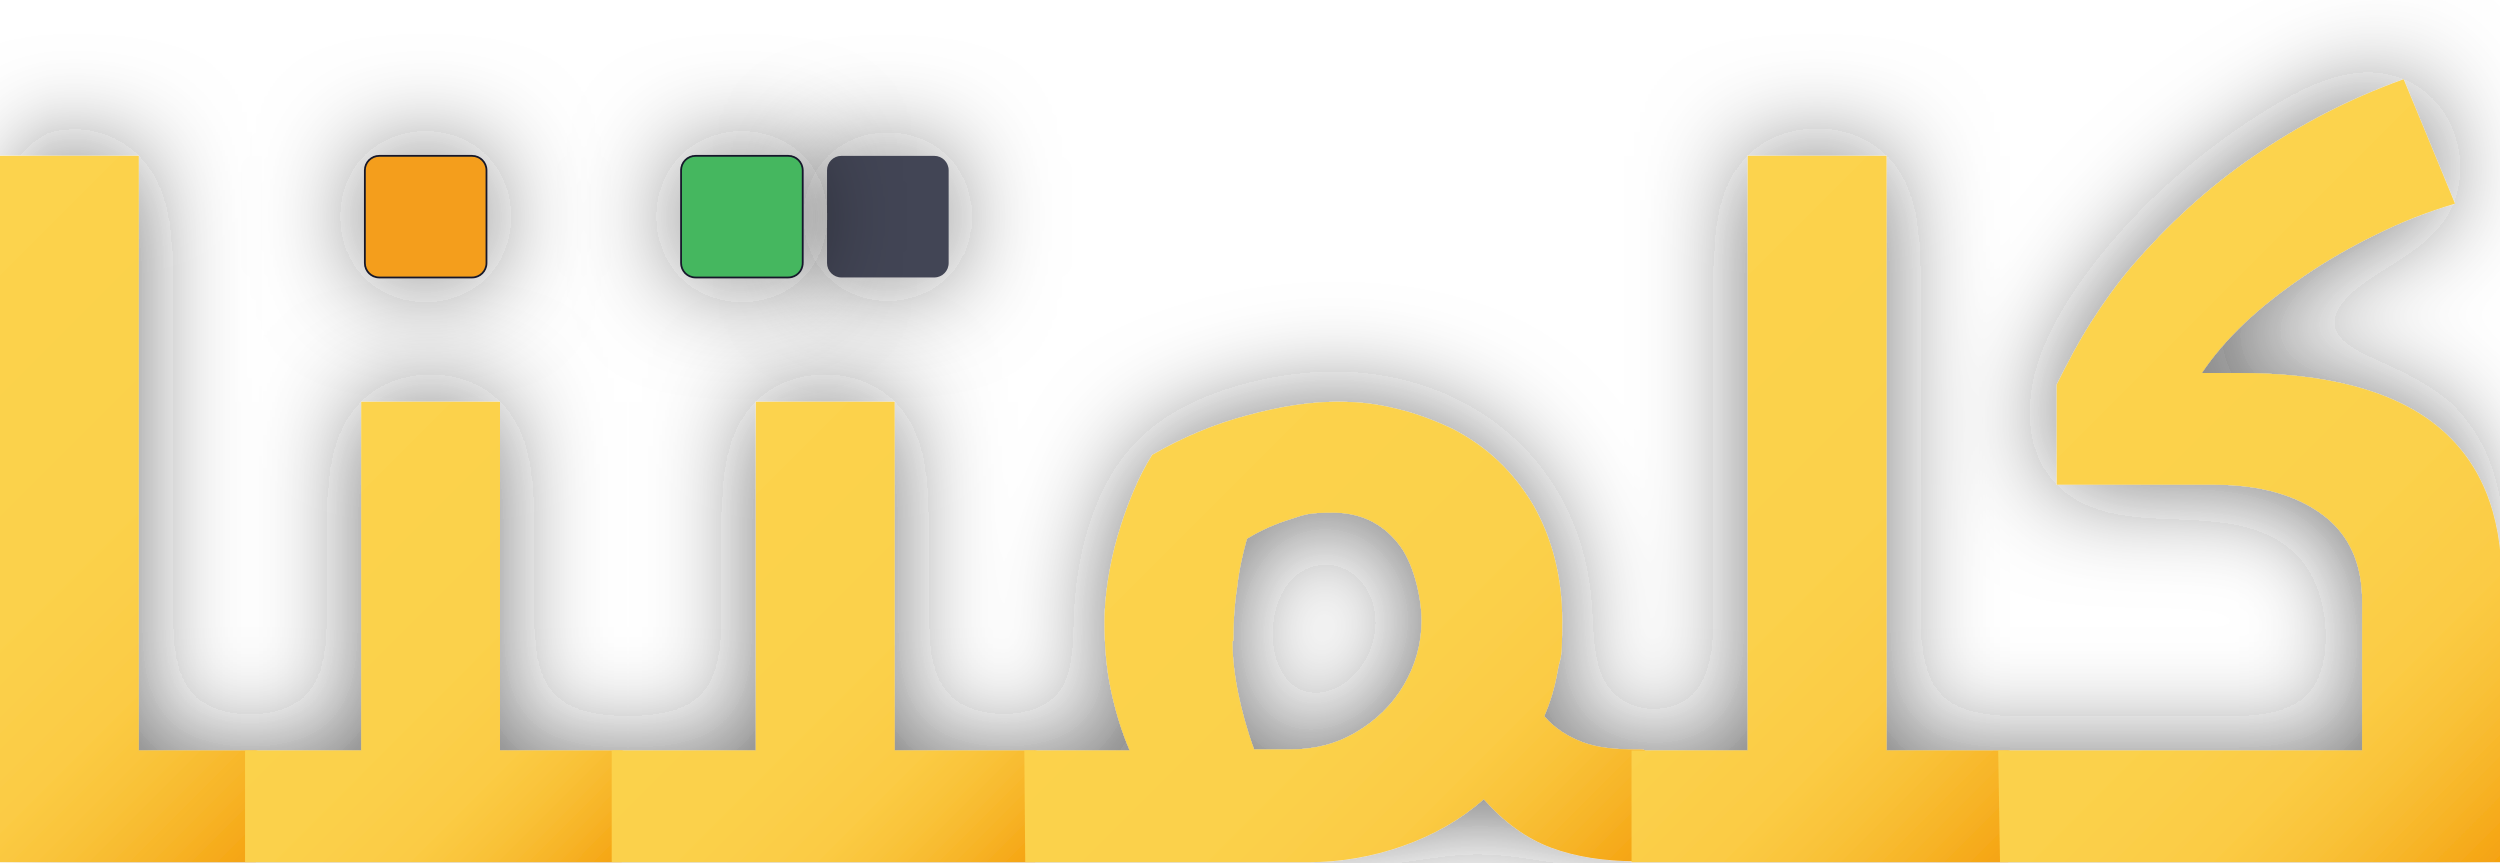
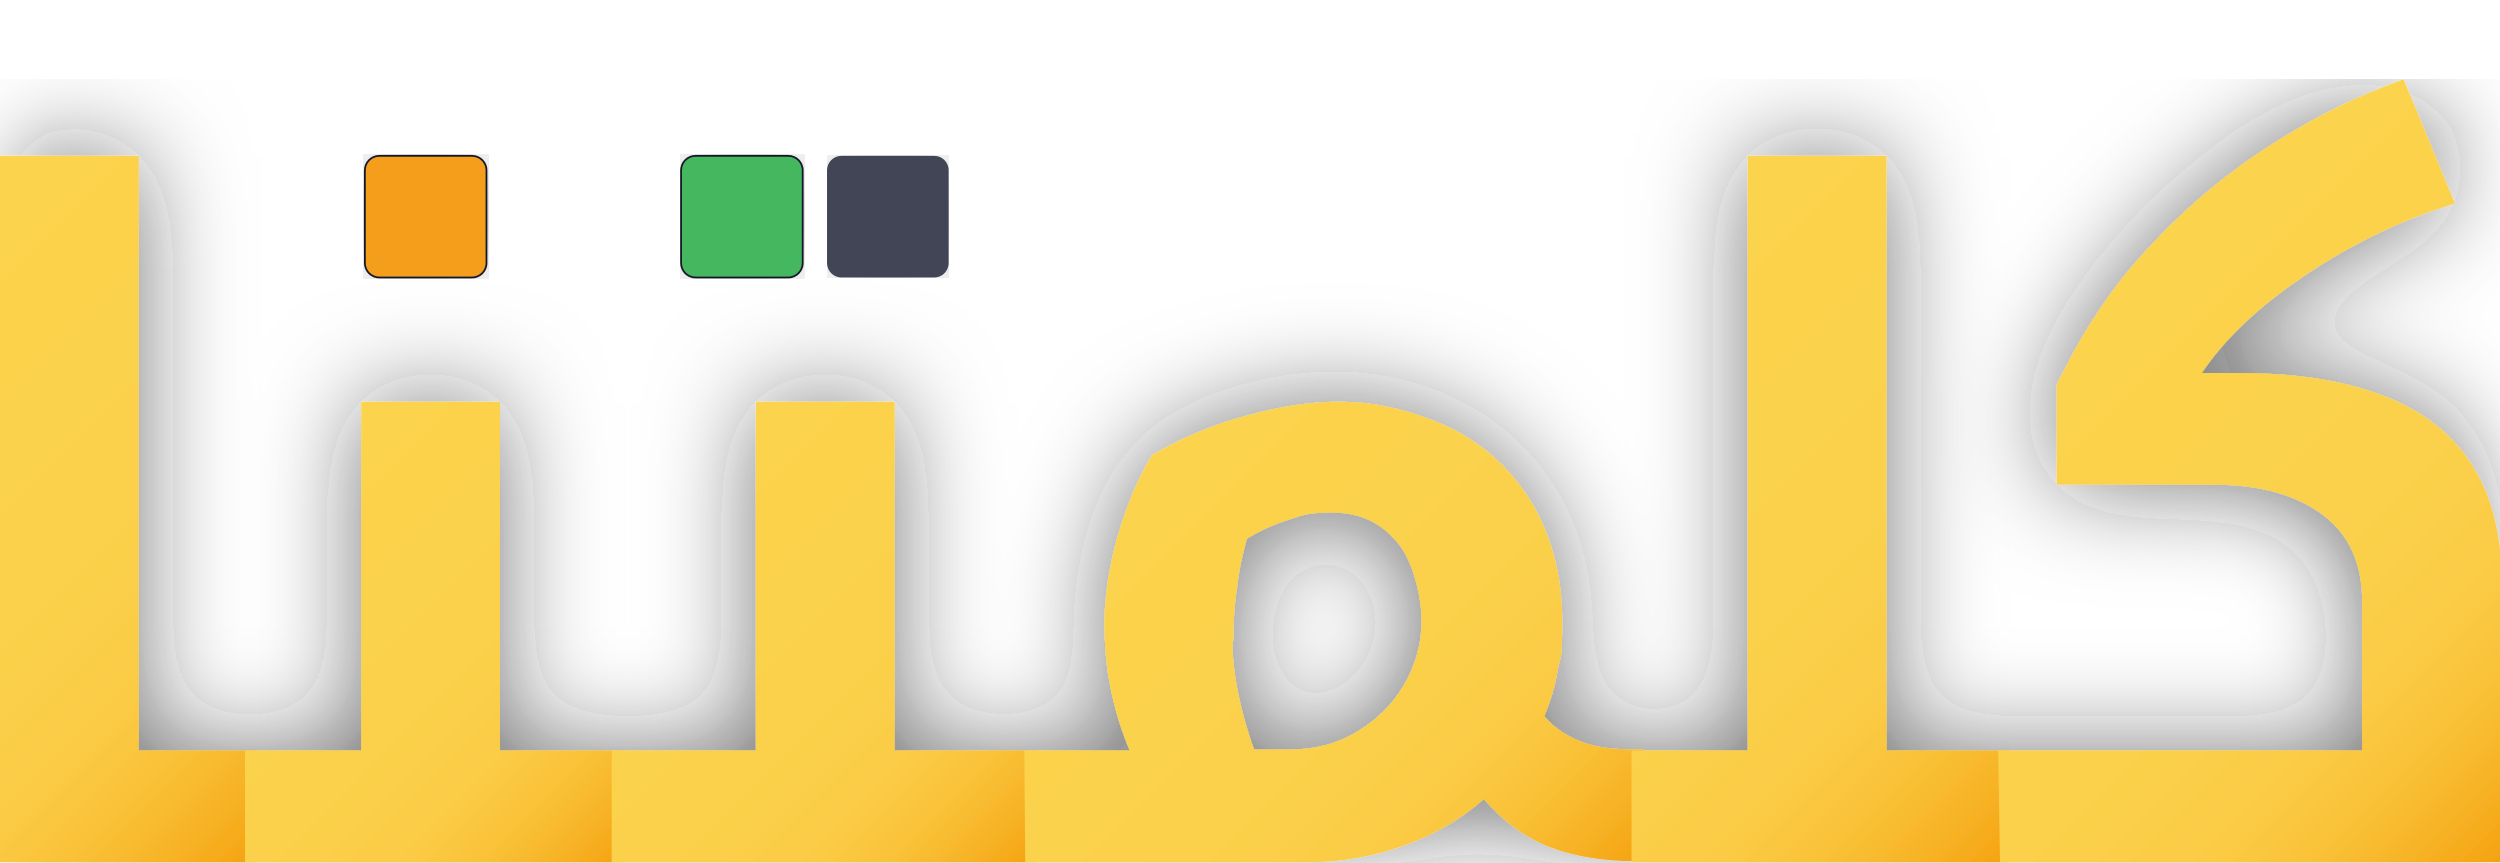
<svg xmlns="http://www.w3.org/2000/svg" xmlns:xlink="http://www.w3.org/1999/xlink" id="Layer_1" version="1.1" viewBox="0 0 277.5 95.7">
  <defs>
    <style>
      .st0 {
        fill: url(#linear-gradient2);
      }

      .st1 {
        fill: url(#linear-gradient1);
      }

      .st2 {
        fill: url(#linear-gradient3);
      }

      .st3 {
        fill: url(#linear-gradient5);
      }

      .st4 {
        fill: url(#linear-gradient4);
      }

      .st5 {
        filter: url(#outer-glow-1);
      }

      .st6 {
        fill: url(#linear-gradient);
      }

      .st7 {
        fill: #44b75e;
        filter: url(#outer-glow-3);
      }

      .st7, .st8 {
        stroke: #14192b;
        stroke-miterlimit: 10;
        stroke-width: .2px;
      }

      .st8 {
        fill: #f49e1e;
        filter: url(#outer-glow-4);
      }

      .st9 {
        fill: #424555;
        filter: url(#outer-glow-2);
      }
    </style>
-     <filter id="outer-glow-1" x="-17.1" y="-8.4" width="311.8" height="121.2" filterUnits="userSpaceOnUse">
+     <filter id="outer-glow-1" x="0" y="8.8" width="277.5" height="86.9" filterUnits="userSpaceOnUse">
      <feOffset dx="0" dy="0" />
      <feGaussianBlur result="blur" stdDeviation="5.7" />
      <feFlood flood-color="#231f20" flood-opacity=".6" />
      <feComposite in2="blur" operator="in" />
      <feComposite in="SourceGraphic" />
    </filter>
    <linearGradient id="linear-gradient" x1="37.7" y1="86.5" x2="-15.8" y2="33" gradientUnits="userSpaceOnUse">
      <stop offset="0" stop-color="#fcd34d" />
      <stop offset="0" stop-color="#fbcd46" />
      <stop offset="0" stop-color="#f8bc30" />
      <stop offset="0" stop-color="#f7ae1f" />
      <stop offset="0" stop-color="#f5a413" />
      <stop offset="0" stop-color="#f59f0c" />
      <stop offset="0" stop-color="#f59e0b" />
      <stop offset="0" stop-color="#f5a210" />
      <stop offset=".1" stop-color="#f7b427" />
      <stop offset=".2" stop-color="#f9c238" />
      <stop offset=".3" stop-color="#fbcb44" />
      <stop offset=".5" stop-color="#fbd14b" />
      <stop offset="1" stop-color="#fcd34d" />
    </linearGradient>
    <linearGradient id="linear-gradient1" x1="68.1" y1="96.8" x2="28" y2="56.8" xlink:href="#linear-gradient" />
    <linearGradient id="linear-gradient2" x1="112.1" y1="98.6" x2="71" y2="57.5" xlink:href="#linear-gradient" />
    <linearGradient id="linear-gradient3" x1="172.3" y1="105.8" x2="122.4" y2="55.9" xlink:href="#linear-gradient" />
    <linearGradient id="linear-gradient4" x1="228.8" y1="90" x2="175" y2="36.2" xlink:href="#linear-gradient" />
    <linearGradient id="linear-gradient5" x1="282.6" y1="90.6" x2="228.9" y2="36.9" xlink:href="#linear-gradient" />
-     <filter id="outer-glow-2" x="74.6" y=".2" width="48" height="47.8" filterUnits="userSpaceOnUse">
+     <filter id="outer-glow-2" x="91.8" y="17.3" width="13.5" height="13.5" filterUnits="userSpaceOnUse">
      <feOffset dx="0" dy="0" />
      <feGaussianBlur result="blur1" stdDeviation="5.7" />
      <feFlood flood-color="#231f20" flood-opacity=".6" />
      <feComposite in2="blur1" operator="in" />
      <feComposite in="SourceGraphic" />
    </filter>
-     <filter id="outer-glow-3" x="58.3" y="0" width="48.2" height="48" filterUnits="userSpaceOnUse">
+     <filter id="outer-glow-3" x="75.5" y="17.1" width="13.8" height="13.8" filterUnits="userSpaceOnUse">
      <feOffset dx="0" dy="0" />
      <feGaussianBlur result="blur2" stdDeviation="5.7" />
      <feFlood flood-color="#231f20" flood-opacity=".6" />
      <feComposite in2="blur2" operator="in" />
      <feComposite in="SourceGraphic" />
    </filter>
-     <filter id="outer-glow-4" x="23.3" y="0" width="48" height="48" filterUnits="userSpaceOnUse">
+     <filter id="outer-glow-4" x="40.4" y="17.1" width="13.8" height="13.8" filterUnits="userSpaceOnUse">
      <feOffset dx="0" dy="0" />
      <feGaussianBlur result="blur3" stdDeviation="5.7" />
      <feFlood flood-color="#231f20" flood-opacity=".6" />
      <feComposite in2="blur3" operator="in" />
      <feComposite in="SourceGraphic" />
    </filter>
  </defs>
  <g class="st5">
    <path class="st6" d="M28.3,83.3c.3,0,.5.1.5.4v11.5c0,.3-.2.5-.5.5H0V17.3h15.4v66h12.9Z" />
    <path class="st1" d="M27.2,83.3h12.9v-38.7h15.4v38.7h13.4c.3,0,.5.1.5.4v11.5c0,.3-.2.5-.5.5H27.2" />
    <path class="st0" d="M67.9,83.3h16v-38.7h15.4v38.7h15.5c.3,0,.5.1.5.4v11.5c0,.3-.2.5-.5.5h-46.9" />
    <path class="st2" d="M113.7,83.3h11.7c-.9-2.1-1.6-4.4-2.1-6.8-.5-2.4-.7-4.9-.7-7.5s.5-6.2,1.5-9.6,2.3-6.5,3.8-8.9c3.3-1.9,6.8-3.4,10.6-4.4,3.7-1,7-1.5,9.9-1.5s4.6.3,6.7.8c2.1.5,4.2,1.3,6.1,2.2,3.9,2,6.8,4.8,9,8.5,2.1,3.7,3.2,8,3.2,12.8s-.2,3.8-.5,5.5c-.3,1.8-.8,3.5-1.5,5.1,1.2,1.4,2.7,2.3,4.3,2.9,1.6.6,3.6.8,6,.8h.5c.3,0,.5.1.5.4v11.5c0,.3-.2.5-.5.5h-.5c-3.6,0-6.8-.5-9.5-1.5-2.7-1-5.2-2.8-7.5-5.4-2.6,2.3-5.6,4-9,5.2-3.4,1.2-6.9,1.8-10.5,1.8h-31.4M136.8,71.2c0,1.7.2,3.6.6,5.6.4,2,1,4.2,1.8,6.4h3.9c2.8,0,5.2-.6,7.4-1.9,2.2-1.3,4-3,5.3-5.2,1.3-2.2,2-4.6,2-7.2s-.9-6.6-2.7-8.7c-1.8-2.2-4.2-3.3-7.1-3.3s-3.1.2-4.7.7c-1.6.5-3.3,1.2-4.9,2.2-.5,1.8-.9,3.6-1.1,5.5-.3,1.9-.4,3.8-.4,5.8Z" />
    <path class="st4" d="M181.1,83.3h12.9V17.3h15.4v66h13.4c.3,0,.5.1.5.4v11.5c0,.3-.2.5-.5.5h-41.7" />
    <path class="st3" d="M221.8,83.3h40.4v-16.6c0-4.1-1.4-7.3-4.3-9.5-2.9-2.2-6.9-3.4-12.1-3.4h-17.5v-11.1c1.2-2.4,2.4-4.7,3.8-6.9,1.4-2.2,2.9-4.3,4.6-6.3,3.9-4.5,8.3-8.6,13.4-12.1,5.1-3.5,10.6-6.4,16.7-8.6l5.7,13.8c-3,.9-5.9,2-8.7,3.4-2.9,1.4-5.5,2.9-8,4.6-2.5,1.7-4.7,3.4-6.7,5.3-1.9,1.8-3.5,3.7-4.7,5.5h3.9c9.8,0,17.2,1.9,22.1,5.8,4.9,3.9,7.3,9.7,7.3,17.5v31h-55.7" />
  </g>
  <rect class="st9" x="91.8" y="17.3" width="13.5" height="13.5" rx="1.6" ry="1.6" />
  <rect class="st7" x="75.6" y="17.3" width="13.5" height="13.5" rx="1.6" ry="1.6" />
  <rect class="st8" x="40.5" y="17.3" width="13.5" height="13.5" rx="1.6" ry="1.6" />
</svg>
